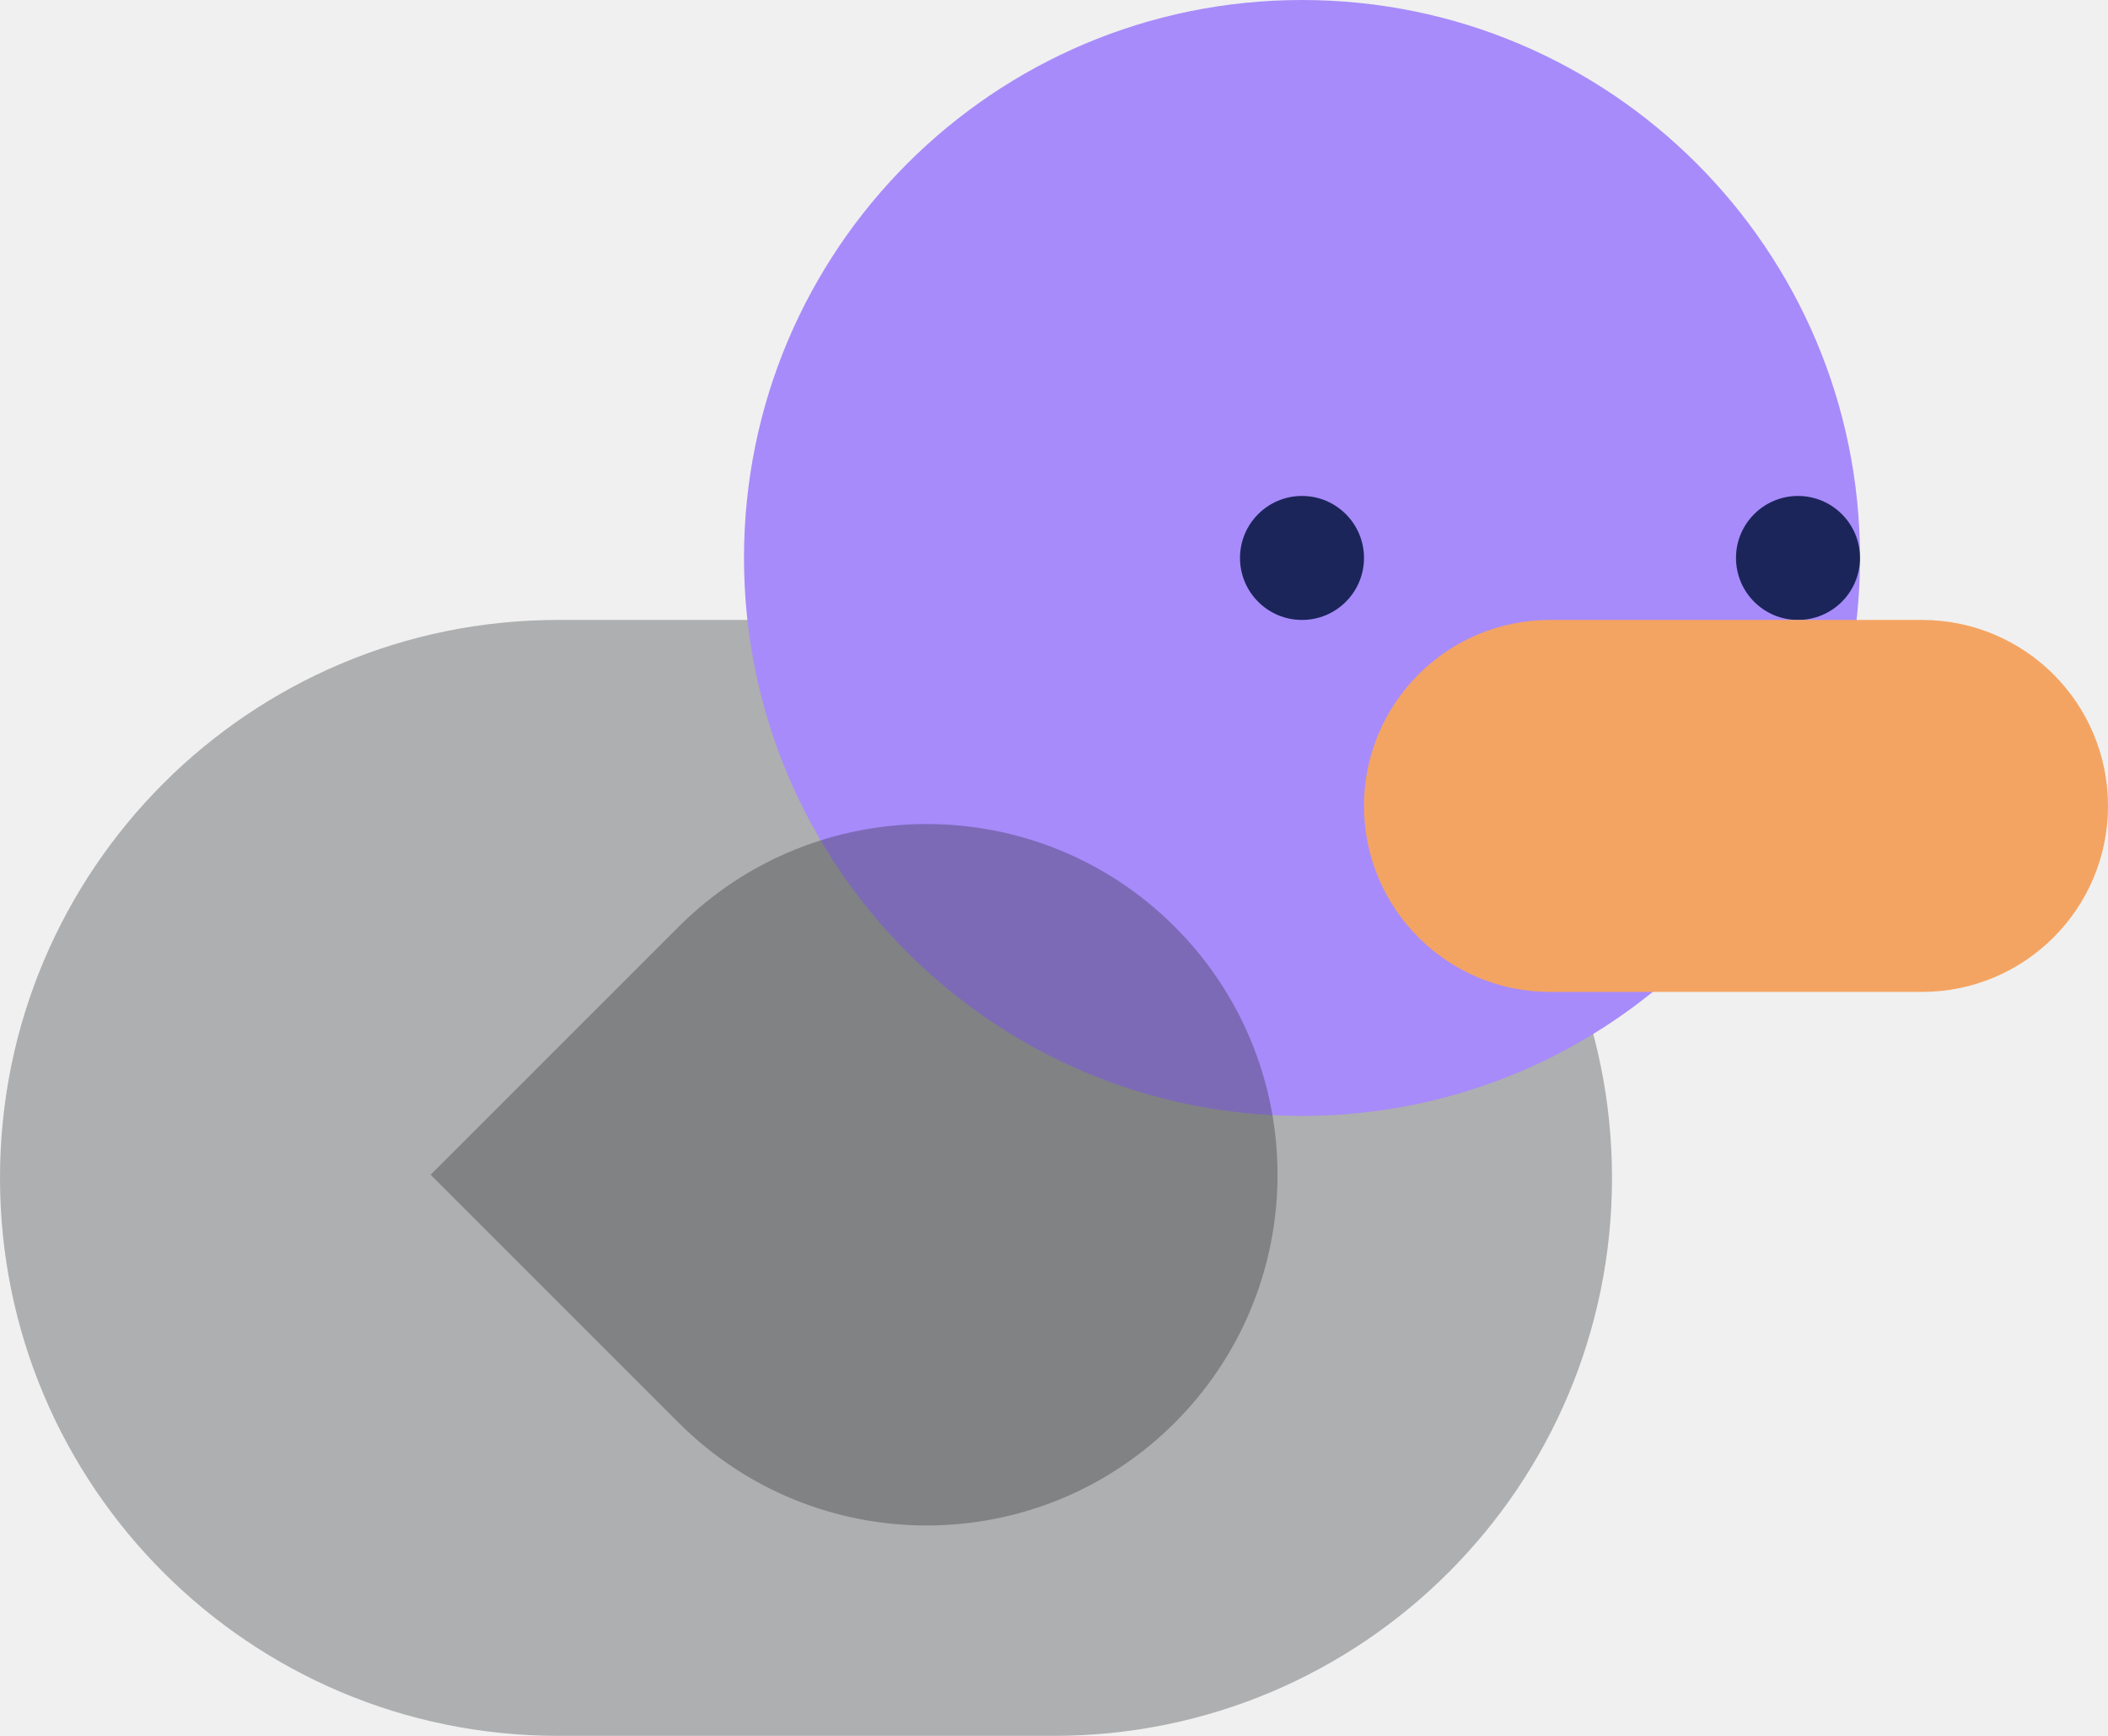
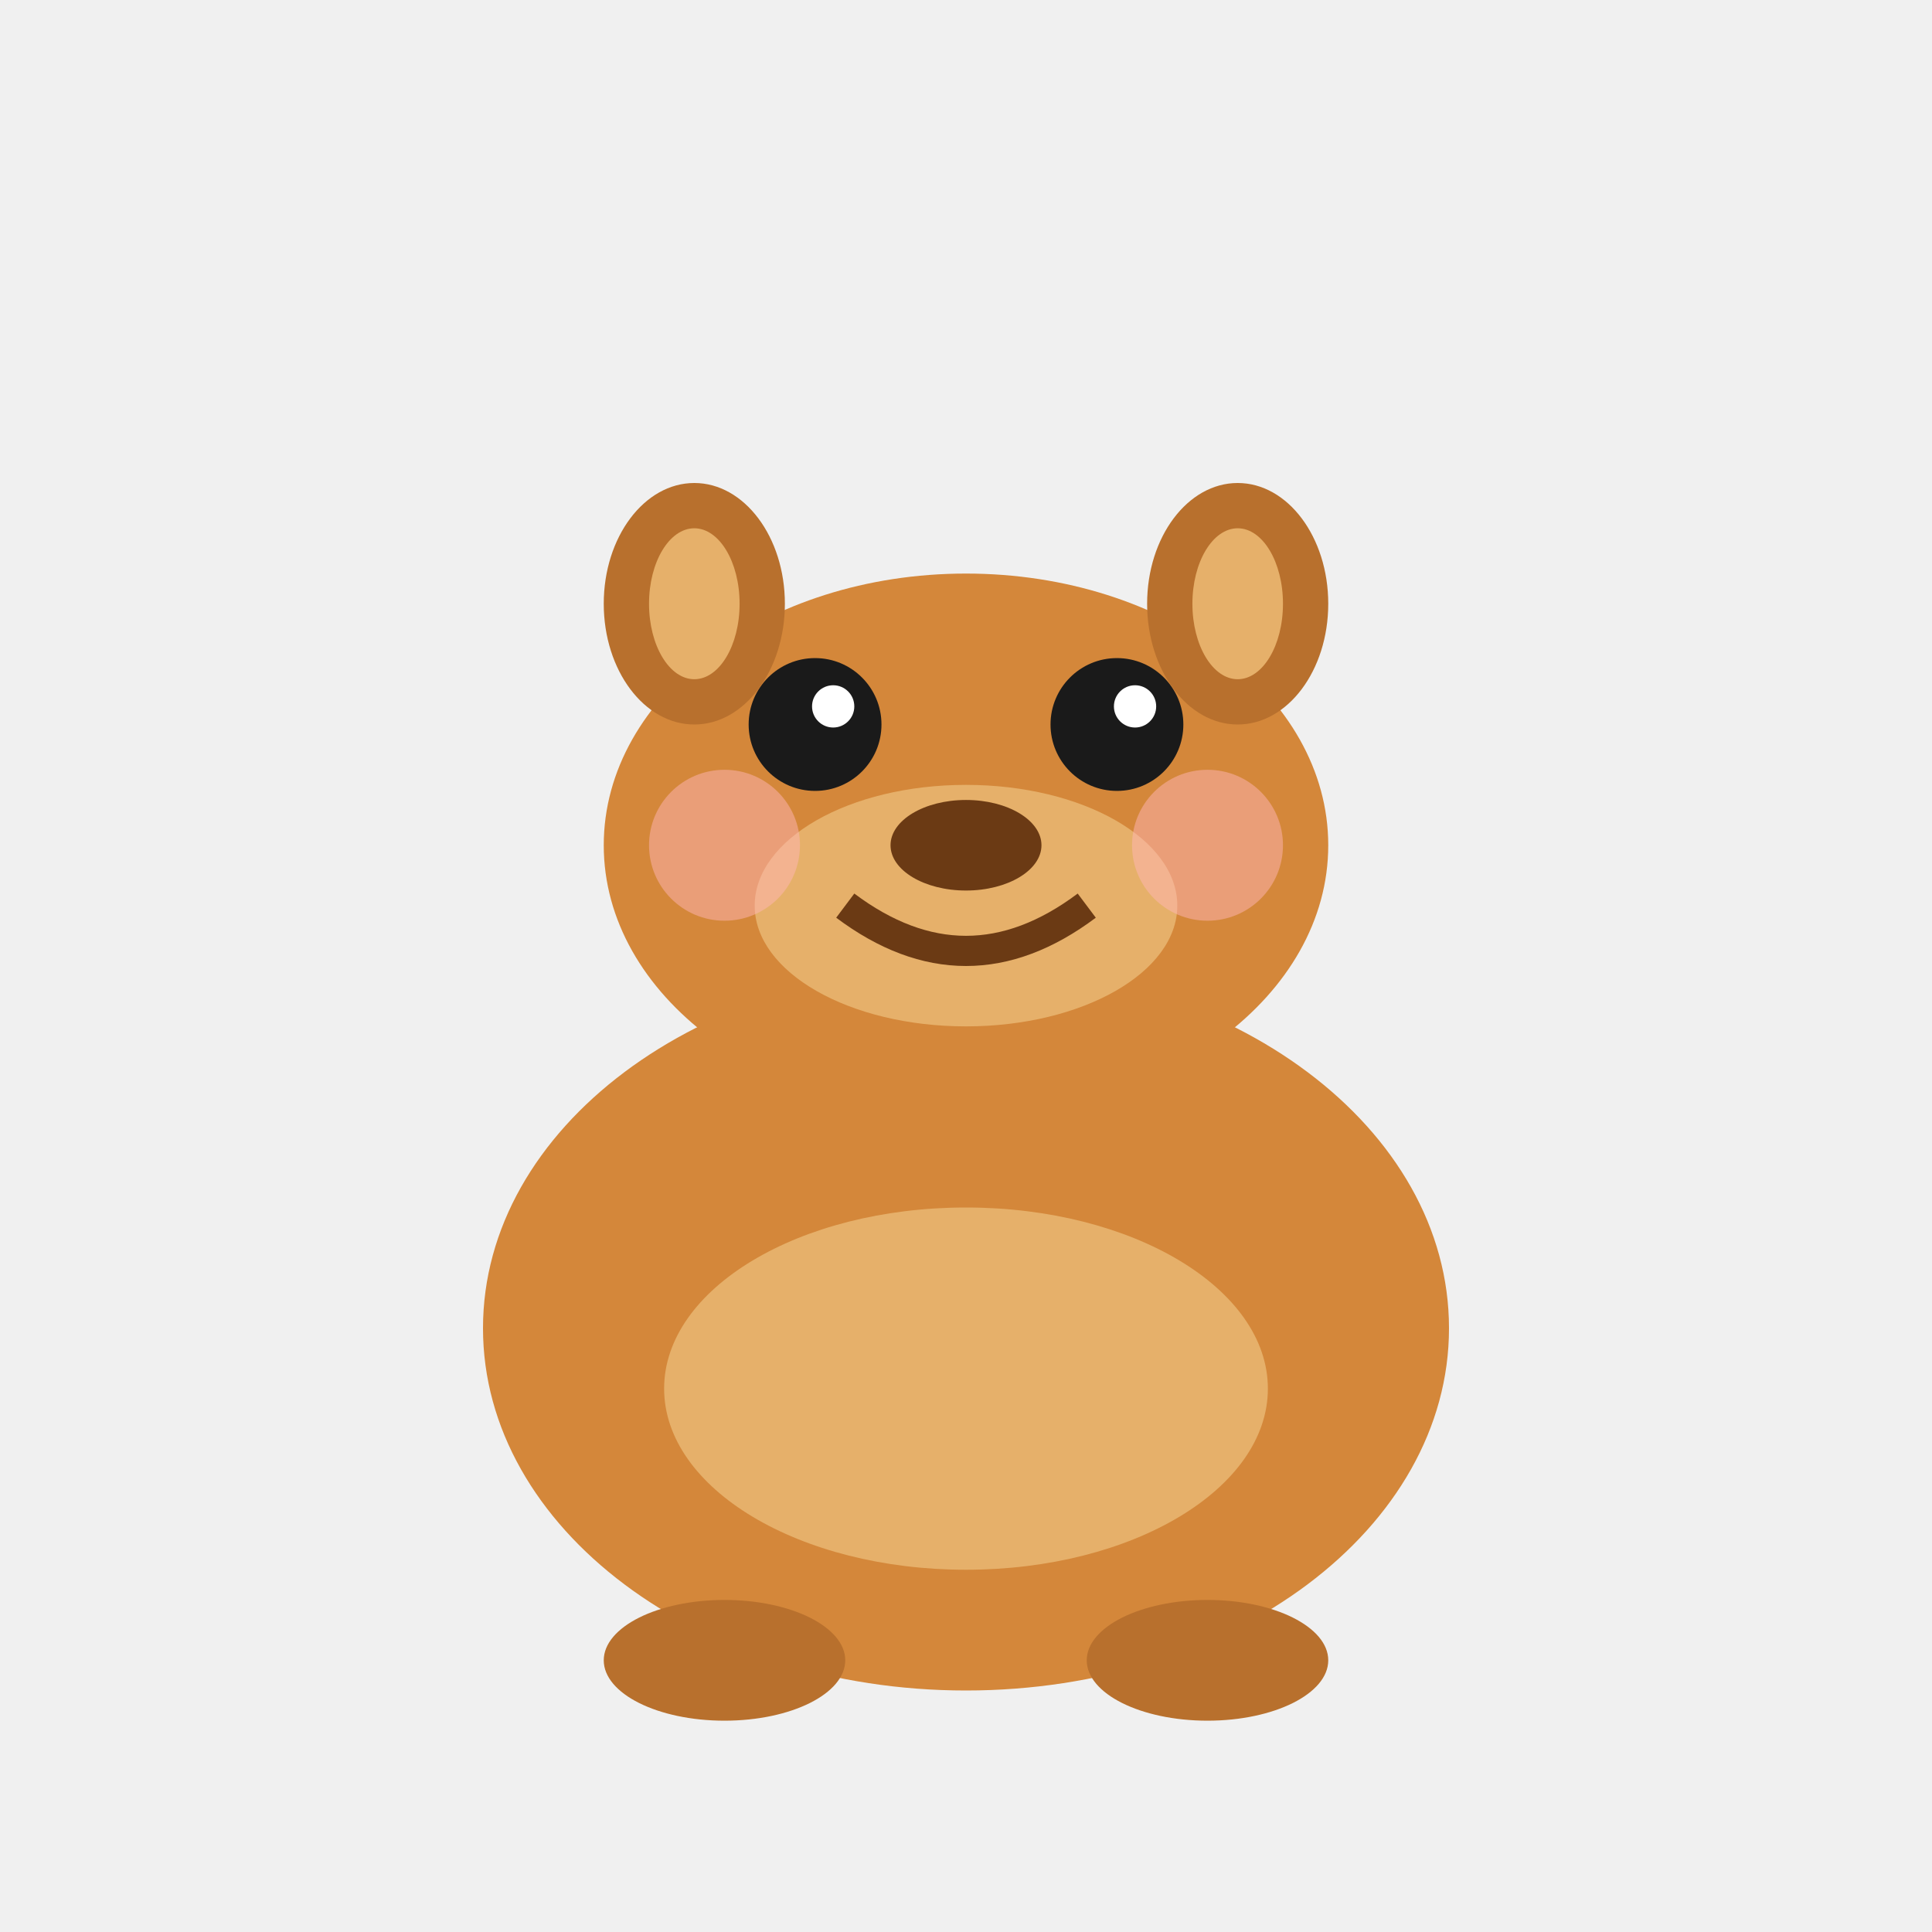
- <svg xmlns="http://www.w3.org/2000/svg" width="51" height="42" viewBox="0 0 51 42" fill="none">
-   <path d="M13.5 42C6.044 42 3.25905e-07 35.956 0 28.5C-3.25905e-07 21.044 6.044 15 13.5 15H25.5C32.956 15 39 21.044 39 28.5C39 35.956 32.956 42 25.5 42H13.5Z" fill="#212328" fill-opacity="0.32" />
-   <path d="M31.5 27C24.044 27 18 20.956 18 13.5C18 6.044 24.044 3.25905e-07 31.5 0C38.956 -3.25905e-07 45 6.044 45 13.5C45 20.956 38.956 27 31.5 27Z" fill="#A78BFA" />
-   <path d="M43.5 15C44.328 15 45 14.328 45 13.5C45 12.672 44.328 12 43.5 12C42.672 12 42 12.672 42 13.5C42 14.328 42.672 15 43.5 15Z" fill="#1B255A" />
-   <path d="M31.5 15C32.328 15 33 14.328 33 13.5C33 12.672 32.328 12 31.5 12C30.672 12 30 12.672 30 13.5C30 14.328 30.672 15 31.5 15Z" fill="#1B255A" />
-   <path d="M37.5 24C35.015 24 33 21.985 33 19.5C33 17.015 35.015 15 37.5 15L46.5 15C48.985 15 51 17.015 51 19.5C51 21.985 48.985 24 46.5 24H37.5Z" fill="#F4A462" />
-   <path d="M30.891 28.971C30.763 30.957 29.94 32.906 28.422 34.424C25.107 37.739 19.733 37.739 16.418 34.424L10.418 28.424L16.418 22.424C19.733 19.109 25.107 19.109 28.422 22.424C30.218 24.22 31.041 26.621 30.891 28.971Z" fill="#212328" fill-opacity="0.32" />
+ <svg xmlns="http://www.w3.org/2000/svg" viewBox="0 0 64 64" fill="none">
+   <ellipse cx="32" cy="44" rx="16" ry="12" fill="#D4873A" />
+   <ellipse cx="32" cy="46" rx="10" ry="6" fill="#E6B06A" />
+   <ellipse cx="32" cy="28" rx="12" ry="9" fill="#D4873A" />
+   <ellipse cx="32" cy="30" rx="7" ry="4" fill="#E6B06A" />
+   <ellipse cx="32" cy="28" rx="2.5" ry="1.5" fill="#6B3A14" />
+   <circle cx="27" cy="24" r="2.2" fill="#1A1A1A" />
+   <circle cx="27.6" cy="23.4" r="0.7" fill="white" />
+   <circle cx="37" cy="24" r="2.2" fill="#1A1A1A" />
+   <circle cx="37.6" cy="23.4" r="0.7" fill="white" />
+   <ellipse cx="23" cy="20" rx="3" ry="4" fill="#B8702D" />
+   <ellipse cx="23" cy="20" rx="1.5" ry="2.5" fill="#E6B06A" />
+   <ellipse cx="41" cy="20" rx="3" ry="4" fill="#B8702D" />
+   <ellipse cx="41" cy="20" rx="1.5" ry="2.5" fill="#E6B06A" />
+   <path d="M28 30 Q32 33 36 30" stroke="#6B3A14" strokeWidth="0.8" fill="none" strokeLinecap="round" />
+   <circle cx="24" cy="28" r="2.5" fill="#FFB5B5" opacity="0.5" />
+   <circle cx="40" cy="28" r="2.5" fill="#FFB5B5" opacity="0.5" />
+   <ellipse cx="24" cy="55" rx="4" ry="2" fill="#B8702D" />
+   <ellipse cx="40" cy="55" rx="4" ry="2" fill="#B8702D" />
</svg>
